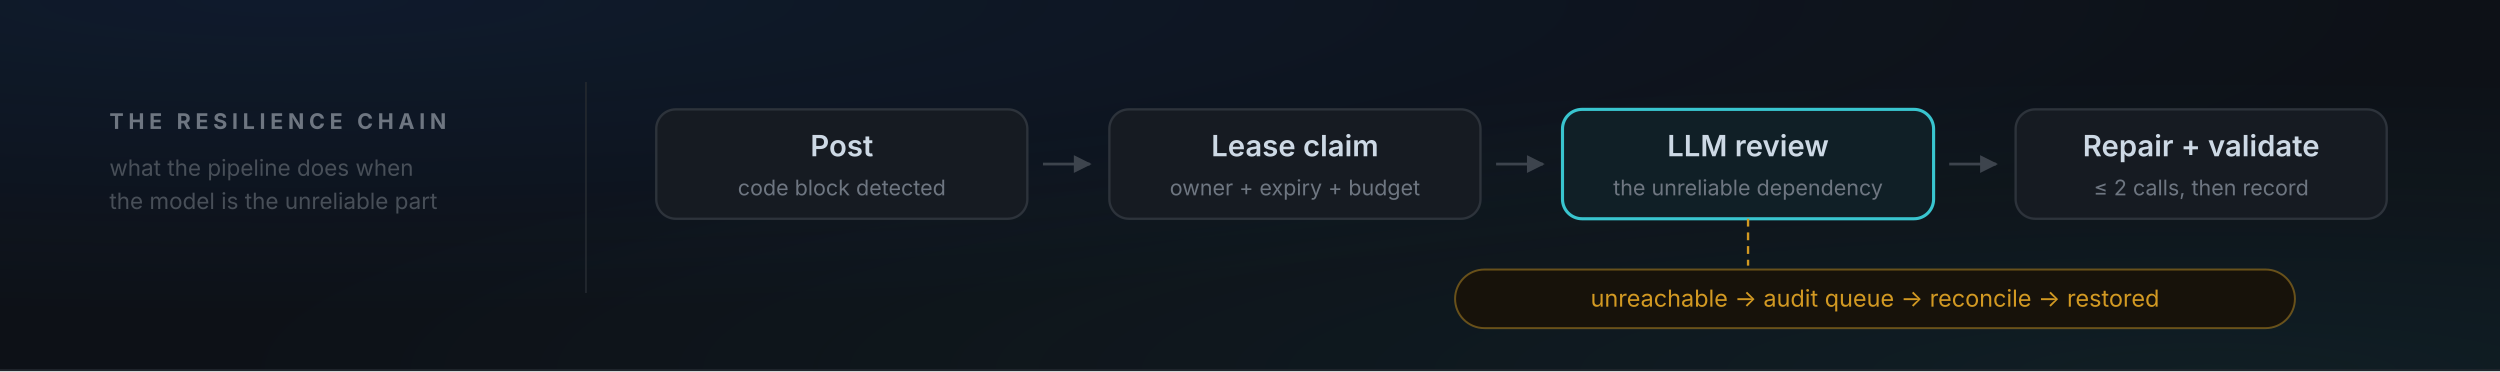
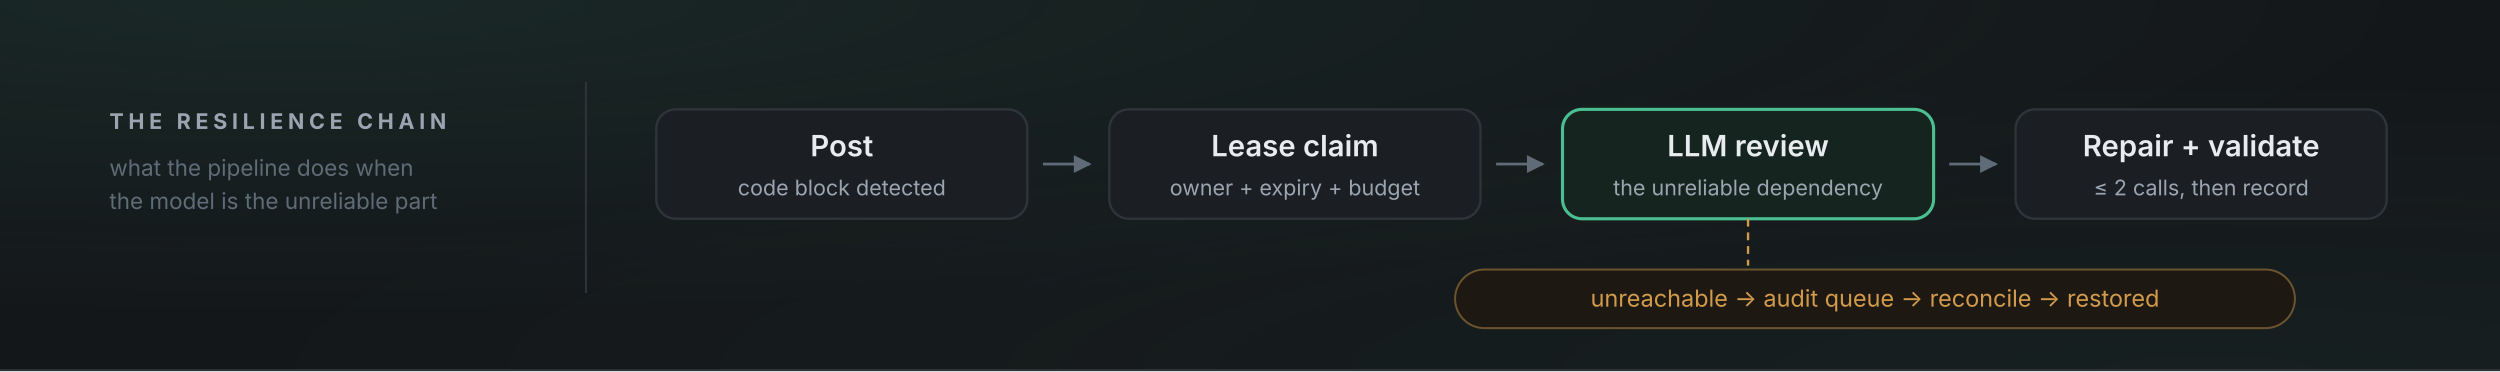
<svg xmlns="http://www.w3.org/2000/svg" viewBox="0 0 1280 190" width="1280" height="190" role="img" aria-labelledby="bannerTitle" font-family="Inter, 'Segoe UI', system-ui, -apple-system, 'Helvetica Neue', Arial, sans-serif">
  <defs>
    <radialGradient id="glowA" cx="12%" cy="0%" r="85%">
-       <stop offset="0%" stop-color="#1f6feb" stop-opacity="0.10" />
-       <stop offset="100%" stop-color="#1f6feb" stop-opacity="0" />
+       <stop offset="0%" stop-color="#4abf92" stop-opacity="0.10" />
+       <stop offset="100%" stop-color="#4abf92" stop-opacity="0" />
    </radialGradient>
    <radialGradient id="glowB" cx="88%" cy="100%" r="80%">
-       <stop offset="0%" stop-color="#39c5cf" stop-opacity="0.07" />
-       <stop offset="100%" stop-color="#39c5cf" stop-opacity="0" />
+       <stop offset="0%" stop-color="#4abf92" stop-opacity="0.05" />
+       <stop offset="100%" stop-color="#4abf92" stop-opacity="0" />
    </radialGradient>
    <marker id="arrow" viewBox="0 0 10 10" refX="9" refY="5" markerWidth="6.5" markerHeight="6.5" orient="auto-start-reverse">
-       <path d="M0,0 L10,5 L0,10 z" fill="#3d444d" />
+       <path d="M0,0 L10,5 L0,10 z" fill="#5f6b77" />
    </marker>
  </defs>
-   <rect width="1280" height="190" fill="#0d1117" />
+   <rect width="1280" height="190" fill="#14171a" />
  <rect width="1280" height="190" fill="url(#glowA)" />
  <rect width="1280" height="190" fill="url(#glowB)" />
-   <line x1="0" y1="189.5" x2="1280" y2="189.5" stroke="#21262d" stroke-width="1" />
-   <text x="56" y="66" font-size="11" font-weight="700" letter-spacing="2.4" fill="#6e7681">THE RESILIENCE CHAIN</text>
-   <text x="56" y="90" font-size="11.5" fill="#484f58">what the pipeline does when</text>
-   <text x="56" y="107" font-size="11.5" fill="#484f58">the model is the unreliable part</text>
-   <line x1="300" y1="42" x2="300" y2="150" stroke="#21262d" stroke-width="1" />
-   <rect x="336" y="56" width="190" height="56" rx="10" fill="#161b22" stroke="#2d333b" stroke-width="1.2" />
-   <text x="431" y="80" text-anchor="middle" font-size="15" font-weight="600" fill="#cdd9e5">Post</text>
-   <text x="431" y="100" text-anchor="middle" font-size="11" fill="#6e7681">code block detected</text>
-   <line x1="534" y1="84" x2="558" y2="84" stroke="#3d444d" stroke-width="1.4" marker-end="url(#arrow)" />
-   <rect x="568" y="56" width="190" height="56" rx="10" fill="#161b22" stroke="#2d333b" stroke-width="1.2" />
-   <text x="663" y="80" text-anchor="middle" font-size="15" font-weight="600" fill="#cdd9e5">Lease claim</text>
-   <text x="663" y="100" text-anchor="middle" font-size="11" fill="#6e7681">owner + expiry + budget</text>
-   <line x1="766" y1="84" x2="790" y2="84" stroke="#3d444d" stroke-width="1.4" marker-end="url(#arrow)" />
-   <rect x="800" y="56" width="190" height="56" rx="10" fill="#101f26" stroke="#39c5cf" stroke-width="1.6" />
-   <text x="895" y="80" text-anchor="middle" font-size="15" font-weight="600" fill="#cdd9e5">LLM review</text>
-   <text x="895" y="100" text-anchor="middle" font-size="11" fill="#6e7681">the unreliable dependency</text>
-   <line x1="998" y1="84" x2="1022" y2="84" stroke="#3d444d" stroke-width="1.4" marker-end="url(#arrow)" />
-   <rect x="1032" y="56" width="190" height="56" rx="10" fill="#161b22" stroke="#2d333b" stroke-width="1.2" />
-   <text x="1127" y="80" text-anchor="middle" font-size="15" font-weight="600" fill="#cdd9e5">Repair + validate</text>
-   <text x="1127" y="100" text-anchor="middle" font-size="11" fill="#6e7681">≤ 2 calls, then record</text>
-   <line x1="895" y1="112" x2="895" y2="136" stroke="#d29922" stroke-width="1.2" stroke-dasharray="4 3" />
-   <rect x="745" y="138" width="430" height="30" rx="15" fill="#17120a" stroke="#d29922" stroke-opacity="0.45" stroke-width="1" />
-   <text x="960" y="157" text-anchor="middle" font-size="12" fill="#d29922">unreachable → audit queue → reconcile → restored</text>
+   <line x1="0" y1="189.5" x2="1280" y2="189.5" stroke="#2e343a" stroke-width="1" />
+   <text x="56" y="66" font-size="11" font-weight="700" letter-spacing="2.4" fill="#9aa5b1">THE RESILIENCE CHAIN</text>
+   <text x="56" y="90" font-size="11.5" fill="#5f6b77">what the pipeline does when</text>
+   <text x="56" y="107" font-size="11.5" fill="#5f6b77">the model is the unreliable part</text>
+   <line x1="300" y1="42" x2="300" y2="150" stroke="#2e343a" stroke-width="1" />
+   <rect x="336" y="56" width="190" height="56" rx="10" fill="#1b1f24" stroke="#2e343a" stroke-width="1.2" />
+   <text x="431" y="80" text-anchor="middle" font-size="15" font-weight="600" fill="#e8ecef">Post</text>
+   <text x="431" y="100" text-anchor="middle" font-size="11" fill="#9aa5b1">code block detected</text>
+   <line x1="534" y1="84" x2="558" y2="84" stroke="#5f6b77" stroke-width="1.4" marker-end="url(#arrow)" />
+   <rect x="568" y="56" width="190" height="56" rx="10" fill="#1b1f24" stroke="#2e343a" stroke-width="1.2" />
+   <text x="663" y="80" text-anchor="middle" font-size="15" font-weight="600" fill="#e8ecef">Lease claim</text>
+   <text x="663" y="100" text-anchor="middle" font-size="11" fill="#9aa5b1">owner + expiry + budget</text>
+   <line x1="766" y1="84" x2="790" y2="84" stroke="#5f6b77" stroke-width="1.4" marker-end="url(#arrow)" />
+   <rect x="800" y="56" width="190" height="56" rx="10" fill="#16241f" stroke="#4abf92" stroke-width="1.6" />
+   <text x="895" y="80" text-anchor="middle" font-size="15" font-weight="600" fill="#e8ecef">LLM review</text>
+   <text x="895" y="100" text-anchor="middle" font-size="11" fill="#9aa5b1">the unreliable dependency</text>
+   <line x1="998" y1="84" x2="1022" y2="84" stroke="#5f6b77" stroke-width="1.4" marker-end="url(#arrow)" />
+   <rect x="1032" y="56" width="190" height="56" rx="10" fill="#1b1f24" stroke="#2e343a" stroke-width="1.2" />
+   <text x="1127" y="80" text-anchor="middle" font-size="15" font-weight="600" fill="#e8ecef">Repair + validate</text>
+   <text x="1127" y="100" text-anchor="middle" font-size="11" fill="#9aa5b1">≤ 2 calls, then record</text>
+   <line x1="895" y1="112" x2="895" y2="136" stroke="#d29a4a" stroke-width="1.2" stroke-dasharray="4 3" />
+   <rect x="745" y="138" width="430" height="30" rx="15" fill="#1d1912" stroke="#d29a4a" stroke-opacity="0.45" stroke-width="1" />
+   <text x="960" y="157" text-anchor="middle" font-size="12" fill="#d29a4a">unreachable → audit queue → reconcile → restored</text>
</svg>
